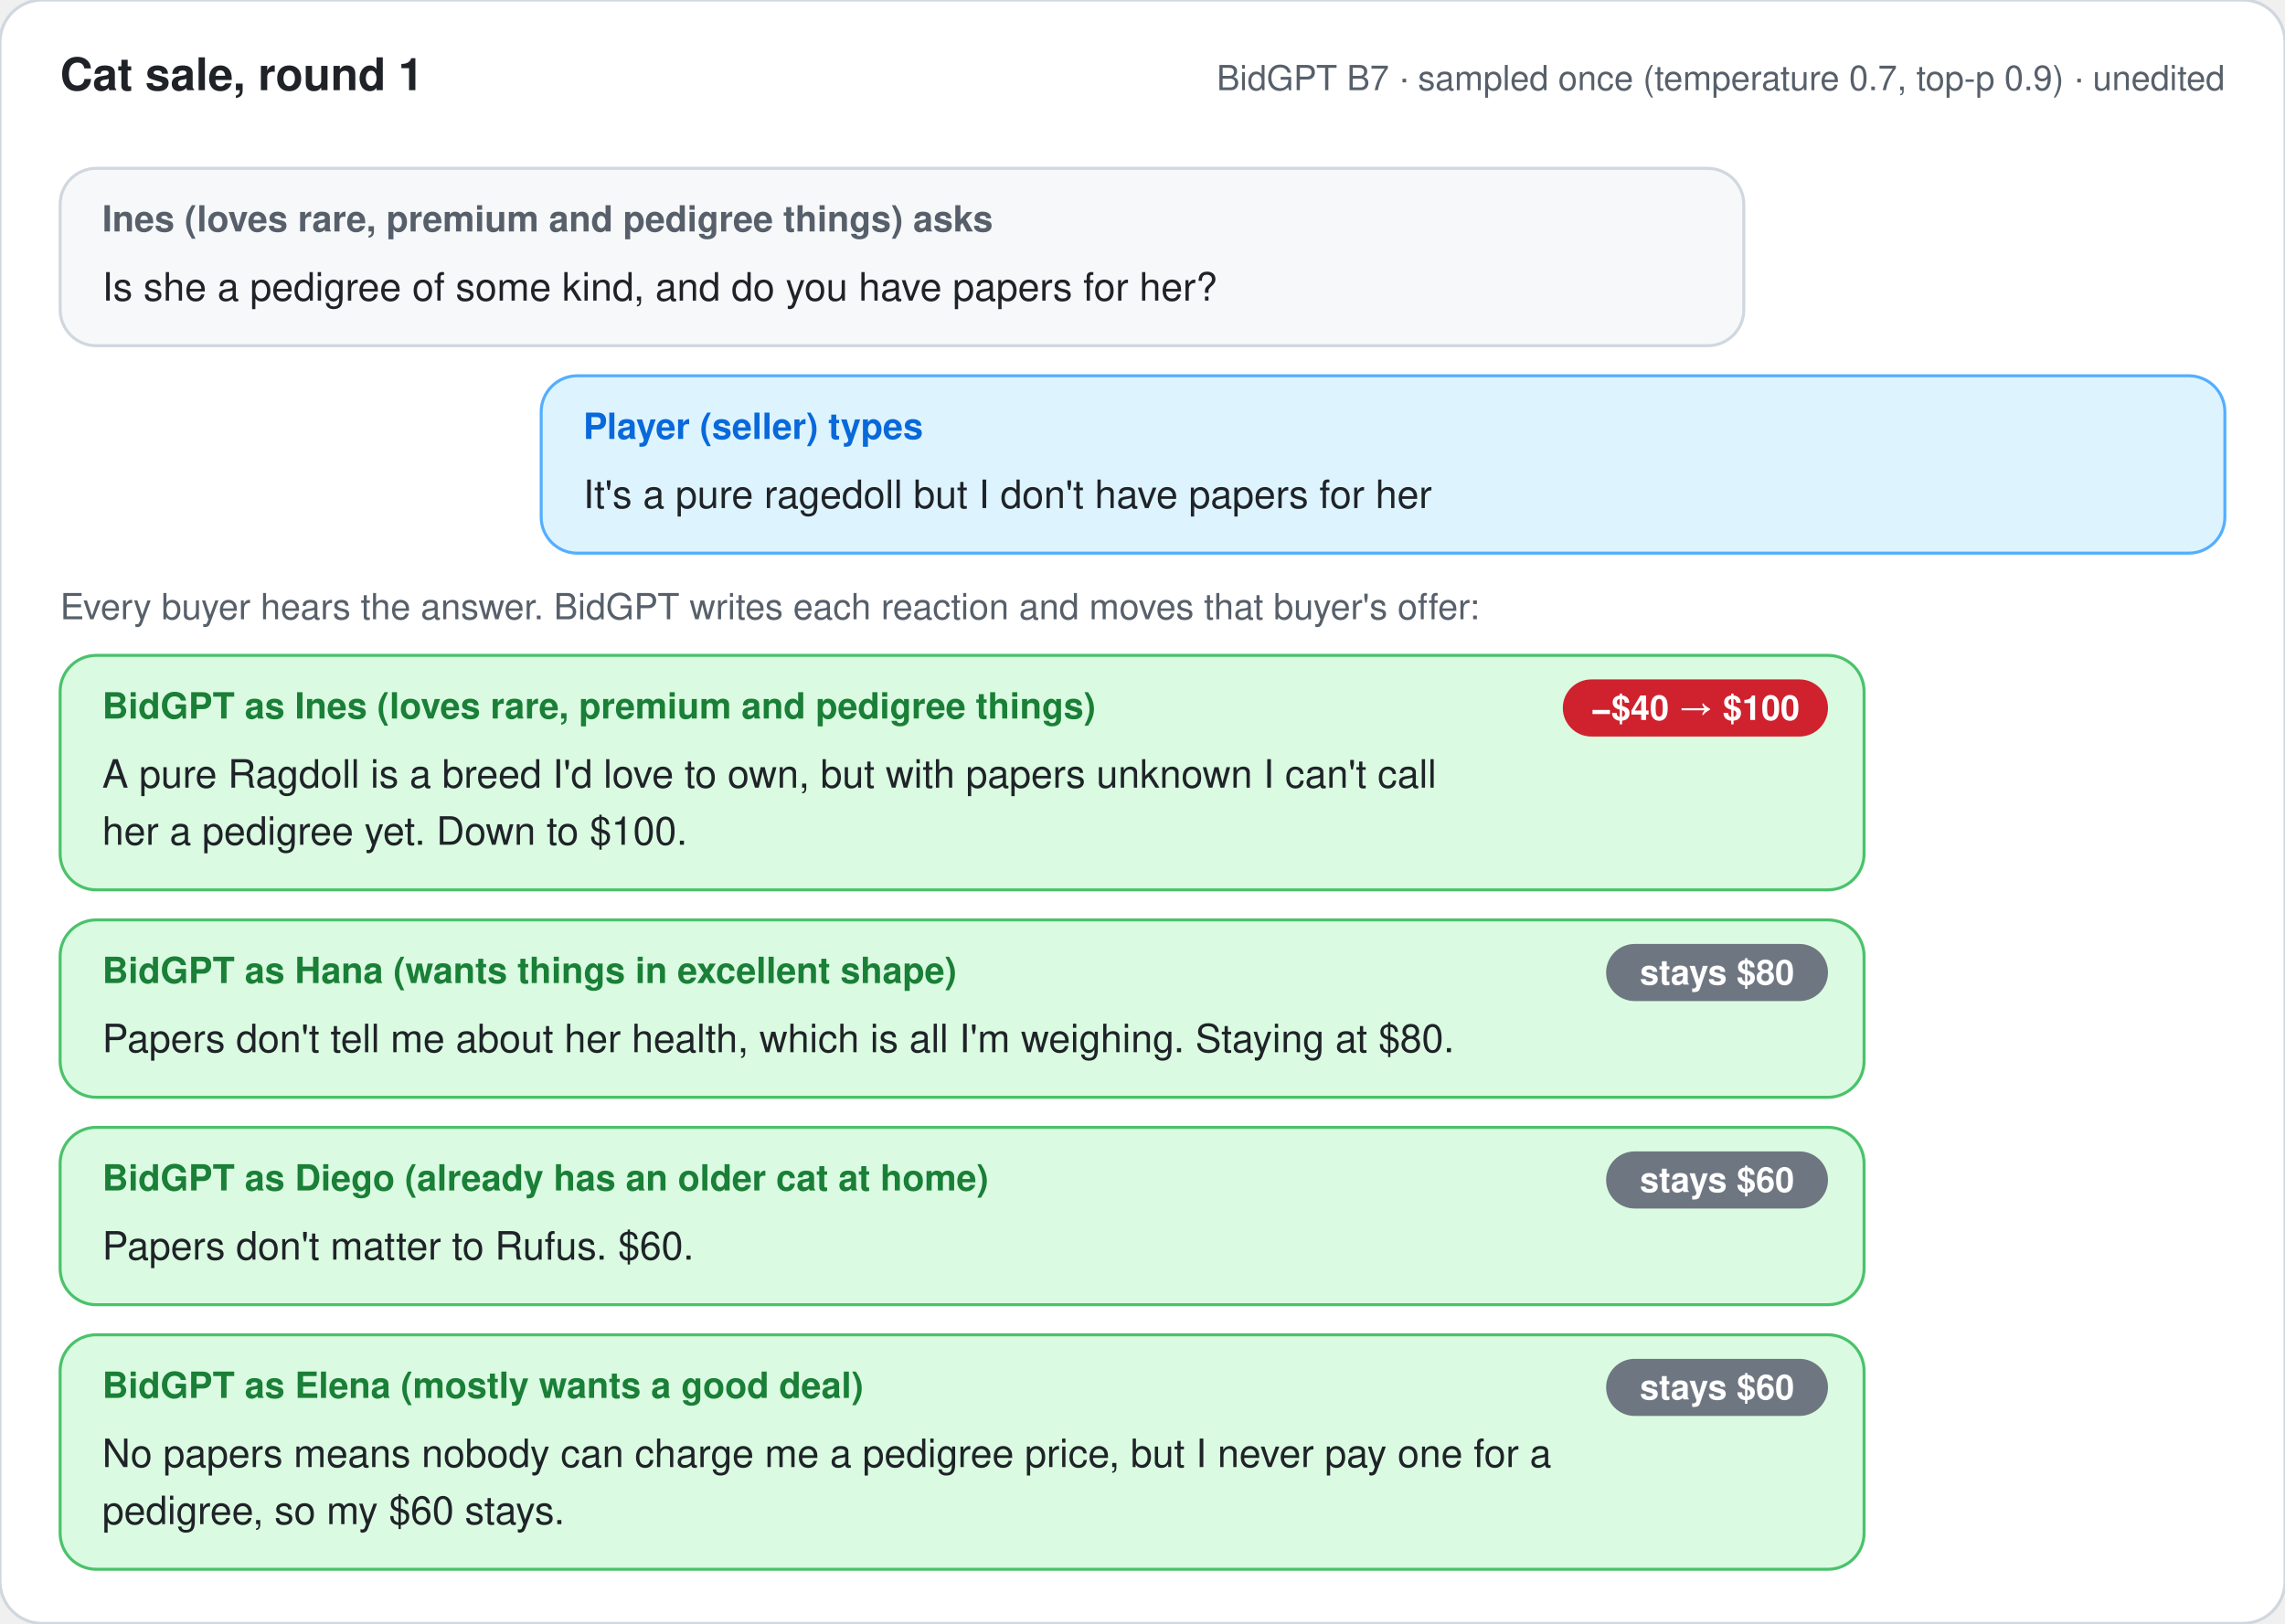
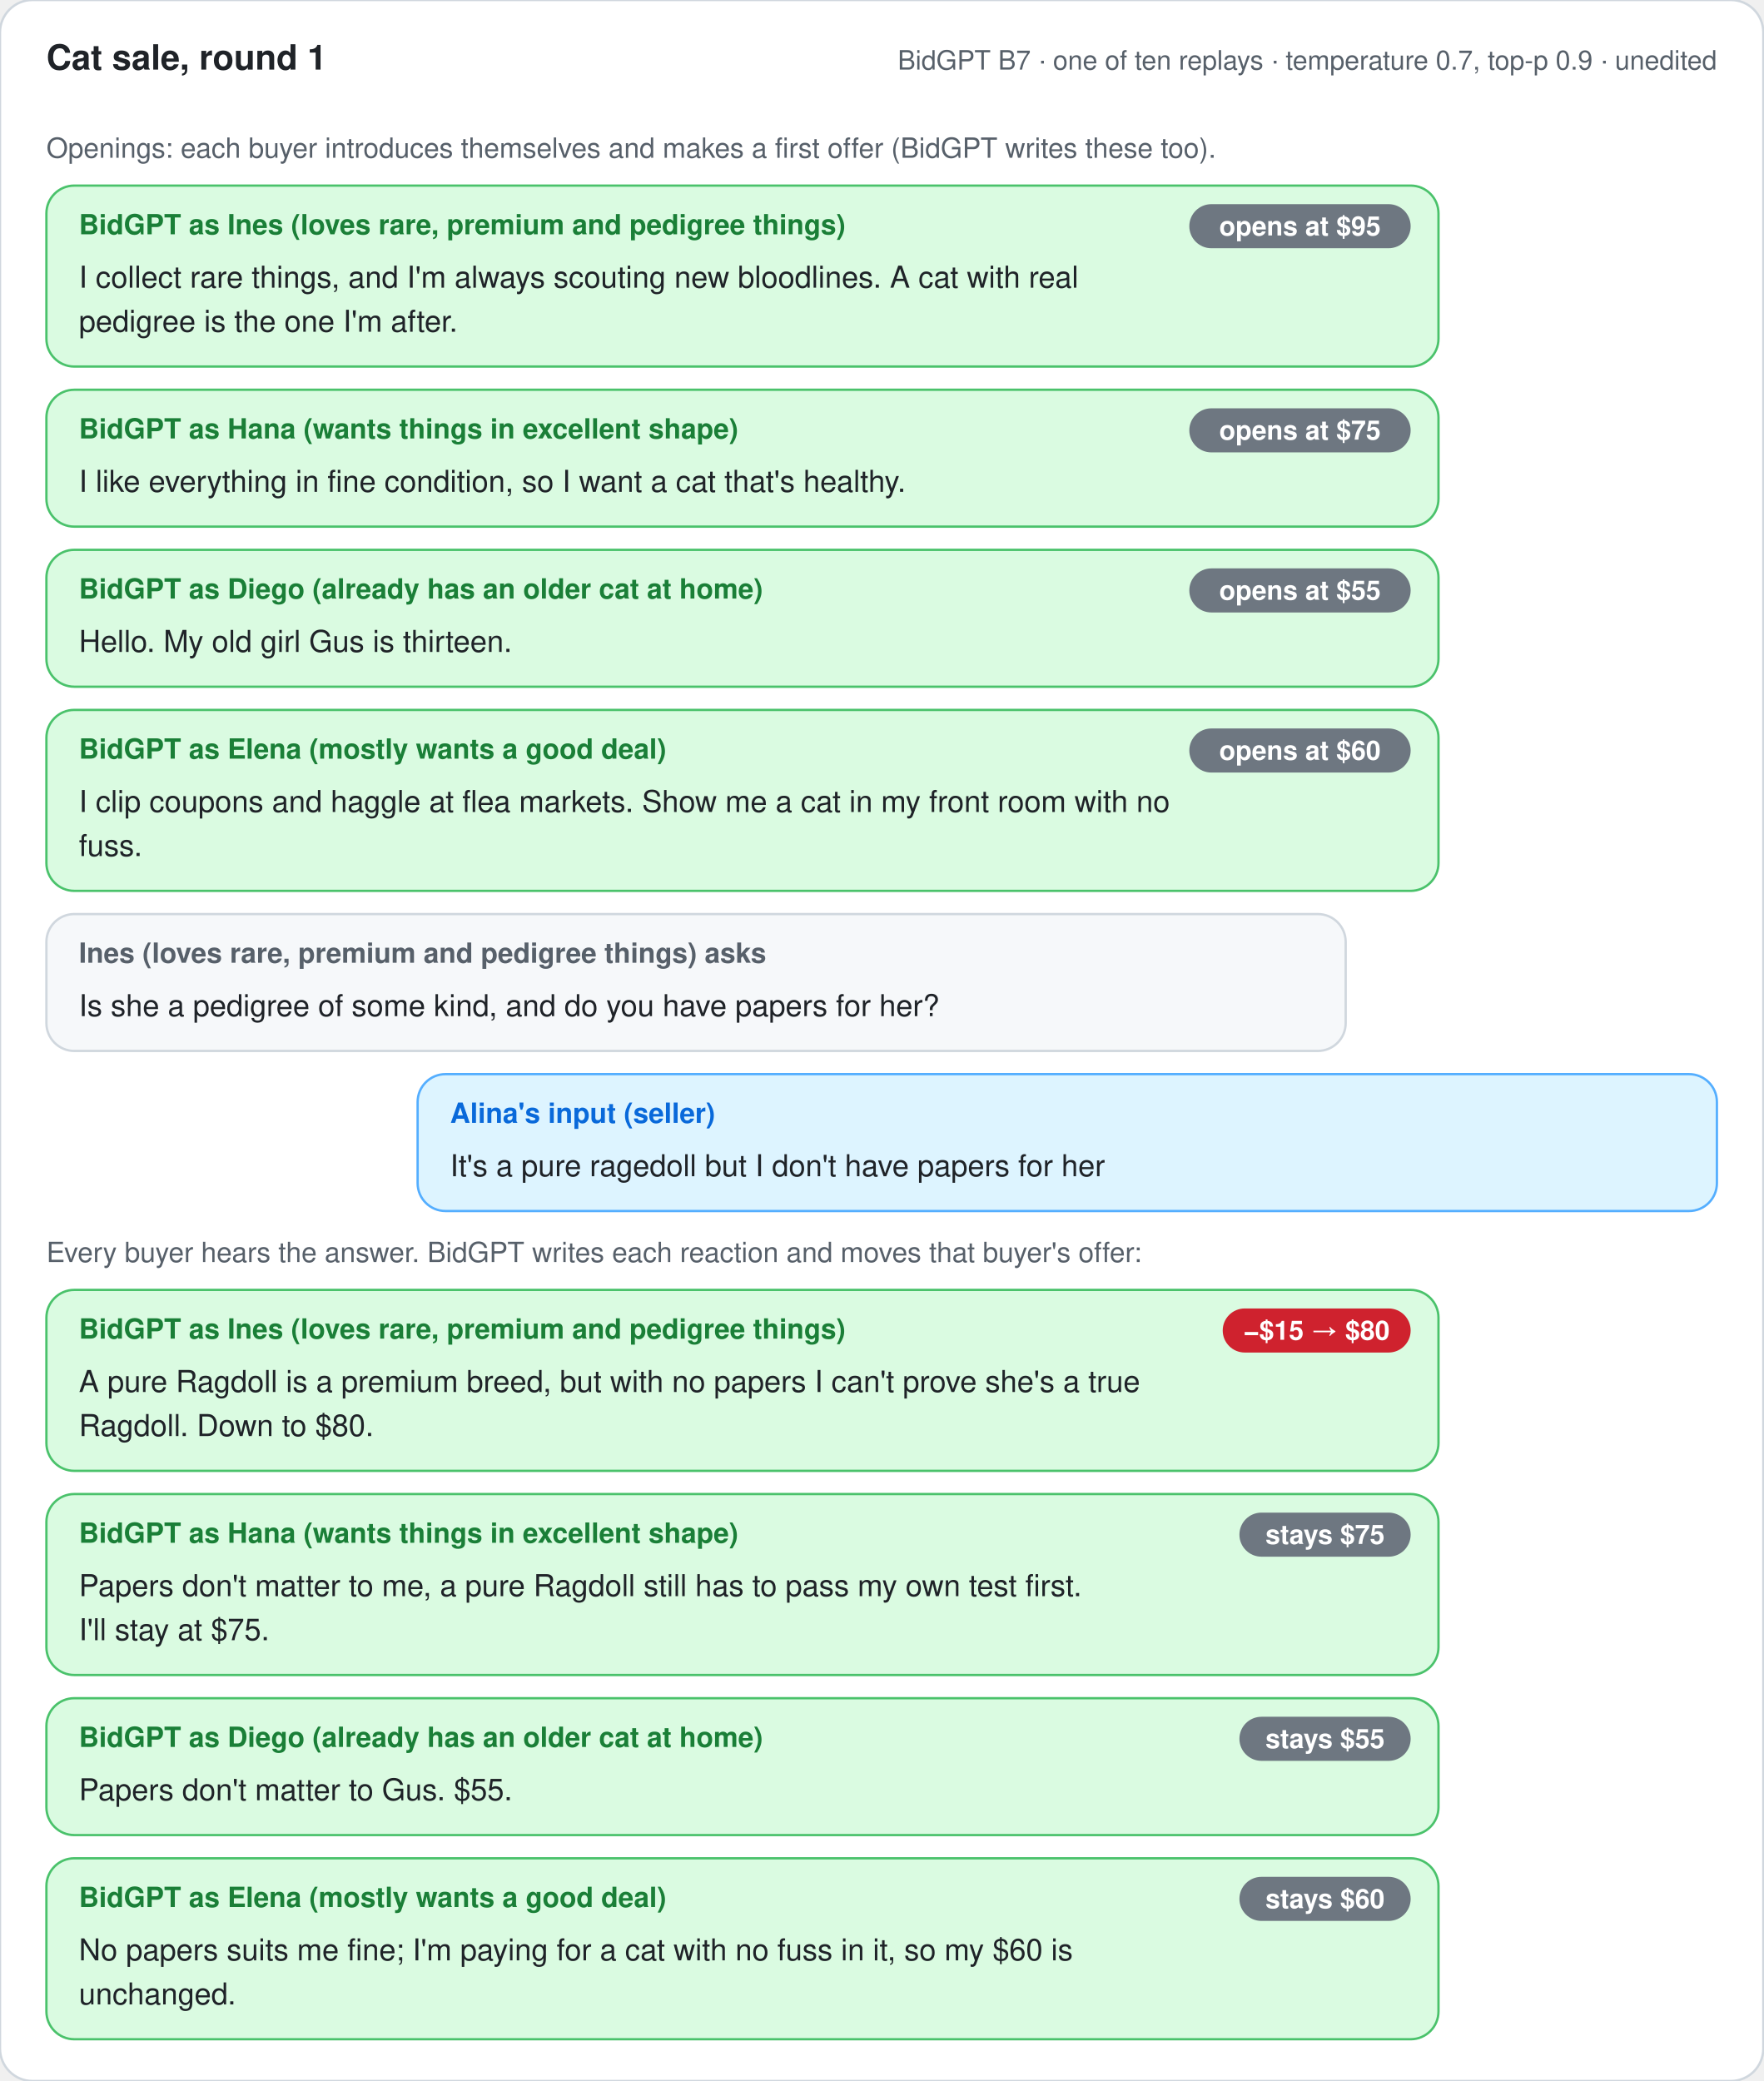
- <svg xmlns="http://www.w3.org/2000/svg" width="760" height="540" viewBox="0 0 760 540" font-family="-apple-system,BlinkMacSystemFont,'Segoe UI',Helvetica,Arial,sans-serif" role="img" aria-label="Round 1: Ines asks, the player answers, BidGPT writes four buyer reactions">
-   <rect width="760" height="540" rx="14" fill="#ffffff" stroke="#d0d7de" />
+ <svg xmlns="http://www.w3.org/2000/svg" width="760" height="897" viewBox="0 0 760 897" font-family="-apple-system,BlinkMacSystemFont,'Segoe UI',Helvetica,Arial,sans-serif" role="img" aria-label="Round 1: Ines asks, the player answers, BidGPT writes four buyer reactions">
+   <rect width="760" height="897" rx="14" fill="#ffffff" stroke="#d0d7de" />
  <text x="20" y="30" font-size="15" font-weight="700" fill="#1f2328">Cat sale, round 1</text>
-   <text x="740" y="30" font-size="11.5" fill="#57606a" text-anchor="end">BidGPT B7 · sampled once (temperature 0.7, top-p 0.9) · unedited</text>
-   <rect x="20" y="56" width="560" height="59" rx="12" fill="#f6f8fa" stroke="#d0d7de" />
-   <text x="34" y="77" font-size="12" font-weight="600" fill="#57606a">Ines (loves rare, premium and pedigree things) asks</text>
-   <text x="34" y="100" font-size="13" fill="#1f2328">Is she a pedigree of some kind, and do you have papers for her?</text>
-   <rect x="180" y="125" width="560" height="59" rx="12" fill="#ddf4ff" stroke="#54aeff" />
-   <text x="194" y="146" font-size="12" font-weight="600" fill="#0969da">Player (seller) types</text>
-   <text x="194" y="169" font-size="13" fill="#1f2328">It's a pure ragedoll but I don't have papers for her</text>
-   <text x="20" y="206" font-size="12" fill="#57606a">Every buyer hears the answer. BidGPT writes each reaction and moves that buyer's offer:</text>
-   <rect x="20" y="218" width="600" height="78" rx="12" fill="#dafbe1" stroke="#4ac26b" />
-   <text x="34" y="239" font-size="12" font-weight="600" fill="#1a7f37">BidGPT as Ines (loves rare, premium and pedigree things)</text>
-   <rect x="519.8" y="226" width="88.2" height="19" rx="9.5" fill="#cf222e" />
-   <text x="563.9" y="239.5" font-size="11.5" font-weight="700" fill="#fff" text-anchor="middle">−$40 → $100</text>
-   <text x="34" y="262" font-size="13" fill="#1f2328">A pure Ragdoll is a breed I'd love to own, but with papers unknown I can't call</text>
-   <text x="34" y="281" font-size="13" fill="#1f2328">her a pedigree yet. Down to $100.</text>
-   <rect x="20" y="306" width="600" height="59" rx="12" fill="#dafbe1" stroke="#4ac26b" />
-   <text x="34" y="327" font-size="12" font-weight="600" fill="#1a7f37">BidGPT as Hana (wants things in excellent shape)</text>
-   <rect x="534.2" y="314" width="73.8" height="19" rx="9.5" fill="#6e7781" />
-   <text x="571.1" y="327.5" font-size="11.5" font-weight="700" fill="#fff" text-anchor="middle">stays $80</text>
-   <text x="34" y="350" font-size="13" fill="#1f2328">Papers don't tell me about her health, which is all I'm weighing. Staying at $80.</text>
-   <rect x="20" y="375" width="600" height="59" rx="12" fill="#dafbe1" stroke="#4ac26b" />
-   <text x="34" y="396" font-size="12" font-weight="600" fill="#1a7f37">BidGPT as Diego (already has an older cat at home)</text>
-   <rect x="534.2" y="383" width="73.8" height="19" rx="9.5" fill="#6e7781" />
-   <text x="571.1" y="396.5" font-size="11.5" font-weight="700" fill="#fff" text-anchor="middle">stays $60</text>
-   <text x="34" y="419" font-size="13" fill="#1f2328">Papers don't matter to Rufus. $60.</text>
-   <rect x="20" y="444" width="600" height="78" rx="12" fill="#dafbe1" stroke="#4ac26b" />
-   <text x="34" y="465" font-size="12" font-weight="600" fill="#1a7f37">BidGPT as Elena (mostly wants a good deal)</text>
-   <rect x="534.2" y="452" width="73.8" height="19" rx="9.5" fill="#6e7781" />
-   <text x="571.1" y="465.5" font-size="11.5" font-weight="700" fill="#fff" text-anchor="middle">stays $60</text>
-   <text x="34" y="488" font-size="13" fill="#1f2328">No papers means nobody can charge me a pedigree price, but I never pay one for a</text>
-   <text x="34" y="507" font-size="13" fill="#1f2328">pedigree, so my $60 stays.</text>
+   <text x="740" y="30" font-size="11.5" fill="#57606a" text-anchor="end">BidGPT B7 · one of ten replays · temperature 0.7, top-p 0.9 · unedited</text>
+   <text x="20" y="68" font-size="12" fill="#57606a">Openings: each buyer introduces themselves and makes a first offer (BidGPT writes these too).</text>
+   <rect x="20" y="80" width="600" height="78" rx="12" fill="#dafbe1" stroke="#4ac26b" />
+   <text x="34" y="101" font-size="12" font-weight="600" fill="#1a7f37">BidGPT as Ines (loves rare, premium and pedigree things)</text>
+   <rect x="512.6" y="88" width="95.4" height="19" rx="9.5" fill="#6e7781" />
+   <text x="560.3" y="101.5" font-size="11.5" font-weight="700" fill="#fff" text-anchor="middle">opens at $95</text>
+   <text x="34" y="124" font-size="13" fill="#1f2328">I collect rare things, and I'm always scouting new bloodlines. A cat with real</text>
+   <text x="34" y="143" font-size="13" fill="#1f2328">pedigree is the one I'm after.</text>
+   <rect x="20" y="168" width="600" height="59" rx="12" fill="#dafbe1" stroke="#4ac26b" />
+   <text x="34" y="189" font-size="12" font-weight="600" fill="#1a7f37">BidGPT as Hana (wants things in excellent shape)</text>
+   <rect x="512.6" y="176" width="95.4" height="19" rx="9.5" fill="#6e7781" />
+   <text x="560.3" y="189.5" font-size="11.5" font-weight="700" fill="#fff" text-anchor="middle">opens at $75</text>
+   <text x="34" y="212" font-size="13" fill="#1f2328">I like everything in fine condition, so I want a cat that's healthy.</text>
+   <rect x="20" y="237" width="600" height="59" rx="12" fill="#dafbe1" stroke="#4ac26b" />
+   <text x="34" y="258" font-size="12" font-weight="600" fill="#1a7f37">BidGPT as Diego (already has an older cat at home)</text>
+   <rect x="512.6" y="245" width="95.4" height="19" rx="9.5" fill="#6e7781" />
+   <text x="560.3" y="258.5" font-size="11.5" font-weight="700" fill="#fff" text-anchor="middle">opens at $55</text>
+   <text x="34" y="281" font-size="13" fill="#1f2328">Hello. My old girl Gus is thirteen.</text>
+   <rect x="20" y="306" width="600" height="78" rx="12" fill="#dafbe1" stroke="#4ac26b" />
+   <text x="34" y="327" font-size="12" font-weight="600" fill="#1a7f37">BidGPT as Elena (mostly wants a good deal)</text>
+   <rect x="512.6" y="314" width="95.4" height="19" rx="9.5" fill="#6e7781" />
+   <text x="560.3" y="327.5" font-size="11.5" font-weight="700" fill="#fff" text-anchor="middle">opens at $60</text>
+   <text x="34" y="350" font-size="13" fill="#1f2328">I clip coupons and haggle at flea markets. Show me a cat in my front room with no</text>
+   <text x="34" y="369" font-size="13" fill="#1f2328">fuss.</text>
+   <rect x="20" y="394" width="560" height="59" rx="12" fill="#f6f8fa" stroke="#d0d7de" />
+   <text x="34" y="415" font-size="12" font-weight="600" fill="#57606a">Ines (loves rare, premium and pedigree things) asks</text>
+   <text x="34" y="438" font-size="13" fill="#1f2328">Is she a pedigree of some kind, and do you have papers for her?</text>
+   <rect x="180" y="463" width="560" height="59" rx="12" fill="#ddf4ff" stroke="#54aeff" />
+   <text x="194" y="484" font-size="12" font-weight="600" fill="#0969da">Alina's input (seller)</text>
+   <text x="194" y="507" font-size="13" fill="#1f2328">It's a pure ragedoll but I don't have papers for her</text>
+   <text x="20" y="544" font-size="12" fill="#57606a">Every buyer hears the answer. BidGPT writes each reaction and moves that buyer's offer:</text>
+   <rect x="20" y="556" width="600" height="78" rx="12" fill="#dafbe1" stroke="#4ac26b" />
+   <text x="34" y="577" font-size="12" font-weight="600" fill="#1a7f37">BidGPT as Ines (loves rare, premium and pedigree things)</text>
+   <rect x="527.0" y="564" width="81.0" height="19" rx="9.5" fill="#cf222e" />
+   <text x="567.5" y="577.5" font-size="11.5" font-weight="700" fill="#fff" text-anchor="middle">−$15 → $80</text>
+   <text x="34" y="600" font-size="13" fill="#1f2328">A pure Ragdoll is a premium breed, but with no papers I can't prove she's a true</text>
+   <text x="34" y="619" font-size="13" fill="#1f2328">Ragdoll. Down to $80.</text>
+   <rect x="20" y="644" width="600" height="78" rx="12" fill="#dafbe1" stroke="#4ac26b" />
+   <text x="34" y="665" font-size="12" font-weight="600" fill="#1a7f37">BidGPT as Hana (wants things in excellent shape)</text>
+   <rect x="534.2" y="652" width="73.8" height="19" rx="9.5" fill="#6e7781" />
+   <text x="571.1" y="665.5" font-size="11.5" font-weight="700" fill="#fff" text-anchor="middle">stays $75</text>
+   <text x="34" y="688" font-size="13" fill="#1f2328">Papers don't matter to me, a pure Ragdoll still has to pass my own test first.</text>
+   <text x="34" y="707" font-size="13" fill="#1f2328">I'll stay at $75.</text>
+   <rect x="20" y="732" width="600" height="59" rx="12" fill="#dafbe1" stroke="#4ac26b" />
+   <text x="34" y="753" font-size="12" font-weight="600" fill="#1a7f37">BidGPT as Diego (already has an older cat at home)</text>
+   <rect x="534.2" y="740" width="73.8" height="19" rx="9.5" fill="#6e7781" />
+   <text x="571.1" y="753.5" font-size="11.5" font-weight="700" fill="#fff" text-anchor="middle">stays $55</text>
+   <text x="34" y="776" font-size="13" fill="#1f2328">Papers don't matter to Gus. $55.</text>
+   <rect x="20" y="801" width="600" height="78" rx="12" fill="#dafbe1" stroke="#4ac26b" />
+   <text x="34" y="822" font-size="12" font-weight="600" fill="#1a7f37">BidGPT as Elena (mostly wants a good deal)</text>
+   <rect x="534.2" y="809" width="73.8" height="19" rx="9.5" fill="#6e7781" />
+   <text x="571.1" y="822.5" font-size="11.5" font-weight="700" fill="#fff" text-anchor="middle">stays $60</text>
+   <text x="34" y="845" font-size="13" fill="#1f2328">No papers suits me fine; I'm paying for a cat with no fuss in it, so my $60 is</text>
+   <text x="34" y="864" font-size="13" fill="#1f2328">unchanged.</text>
</svg>
